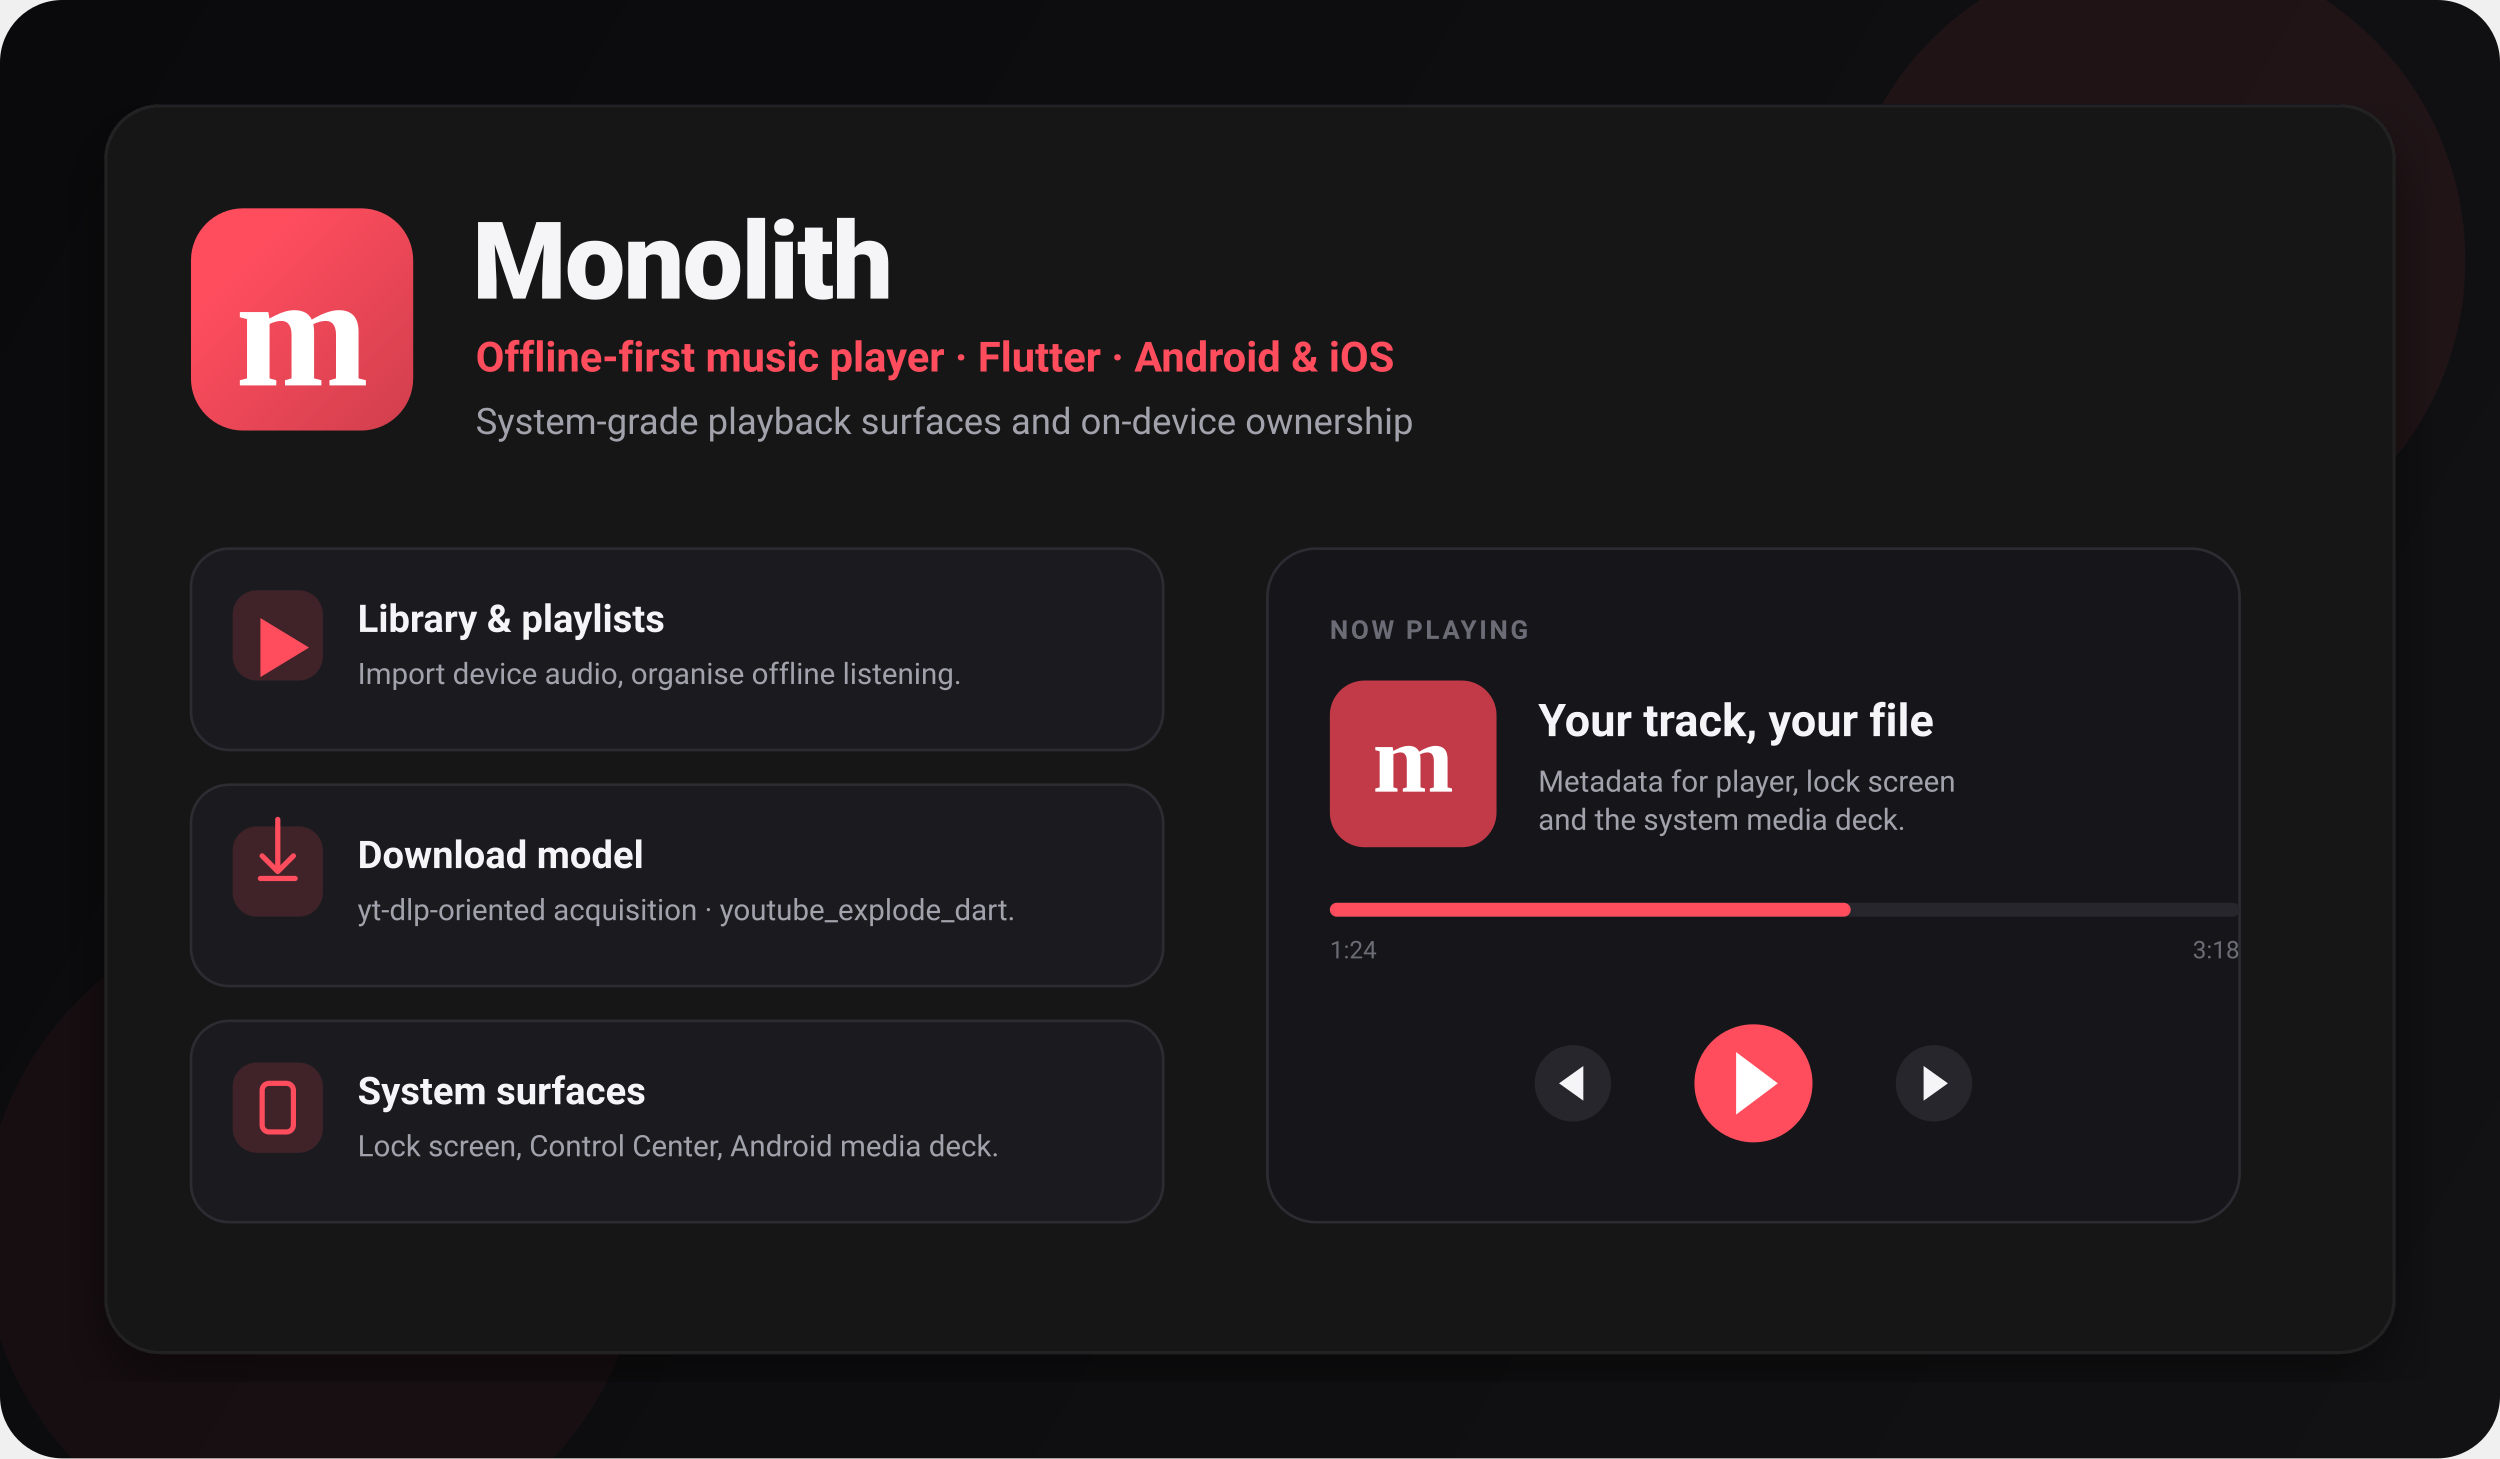
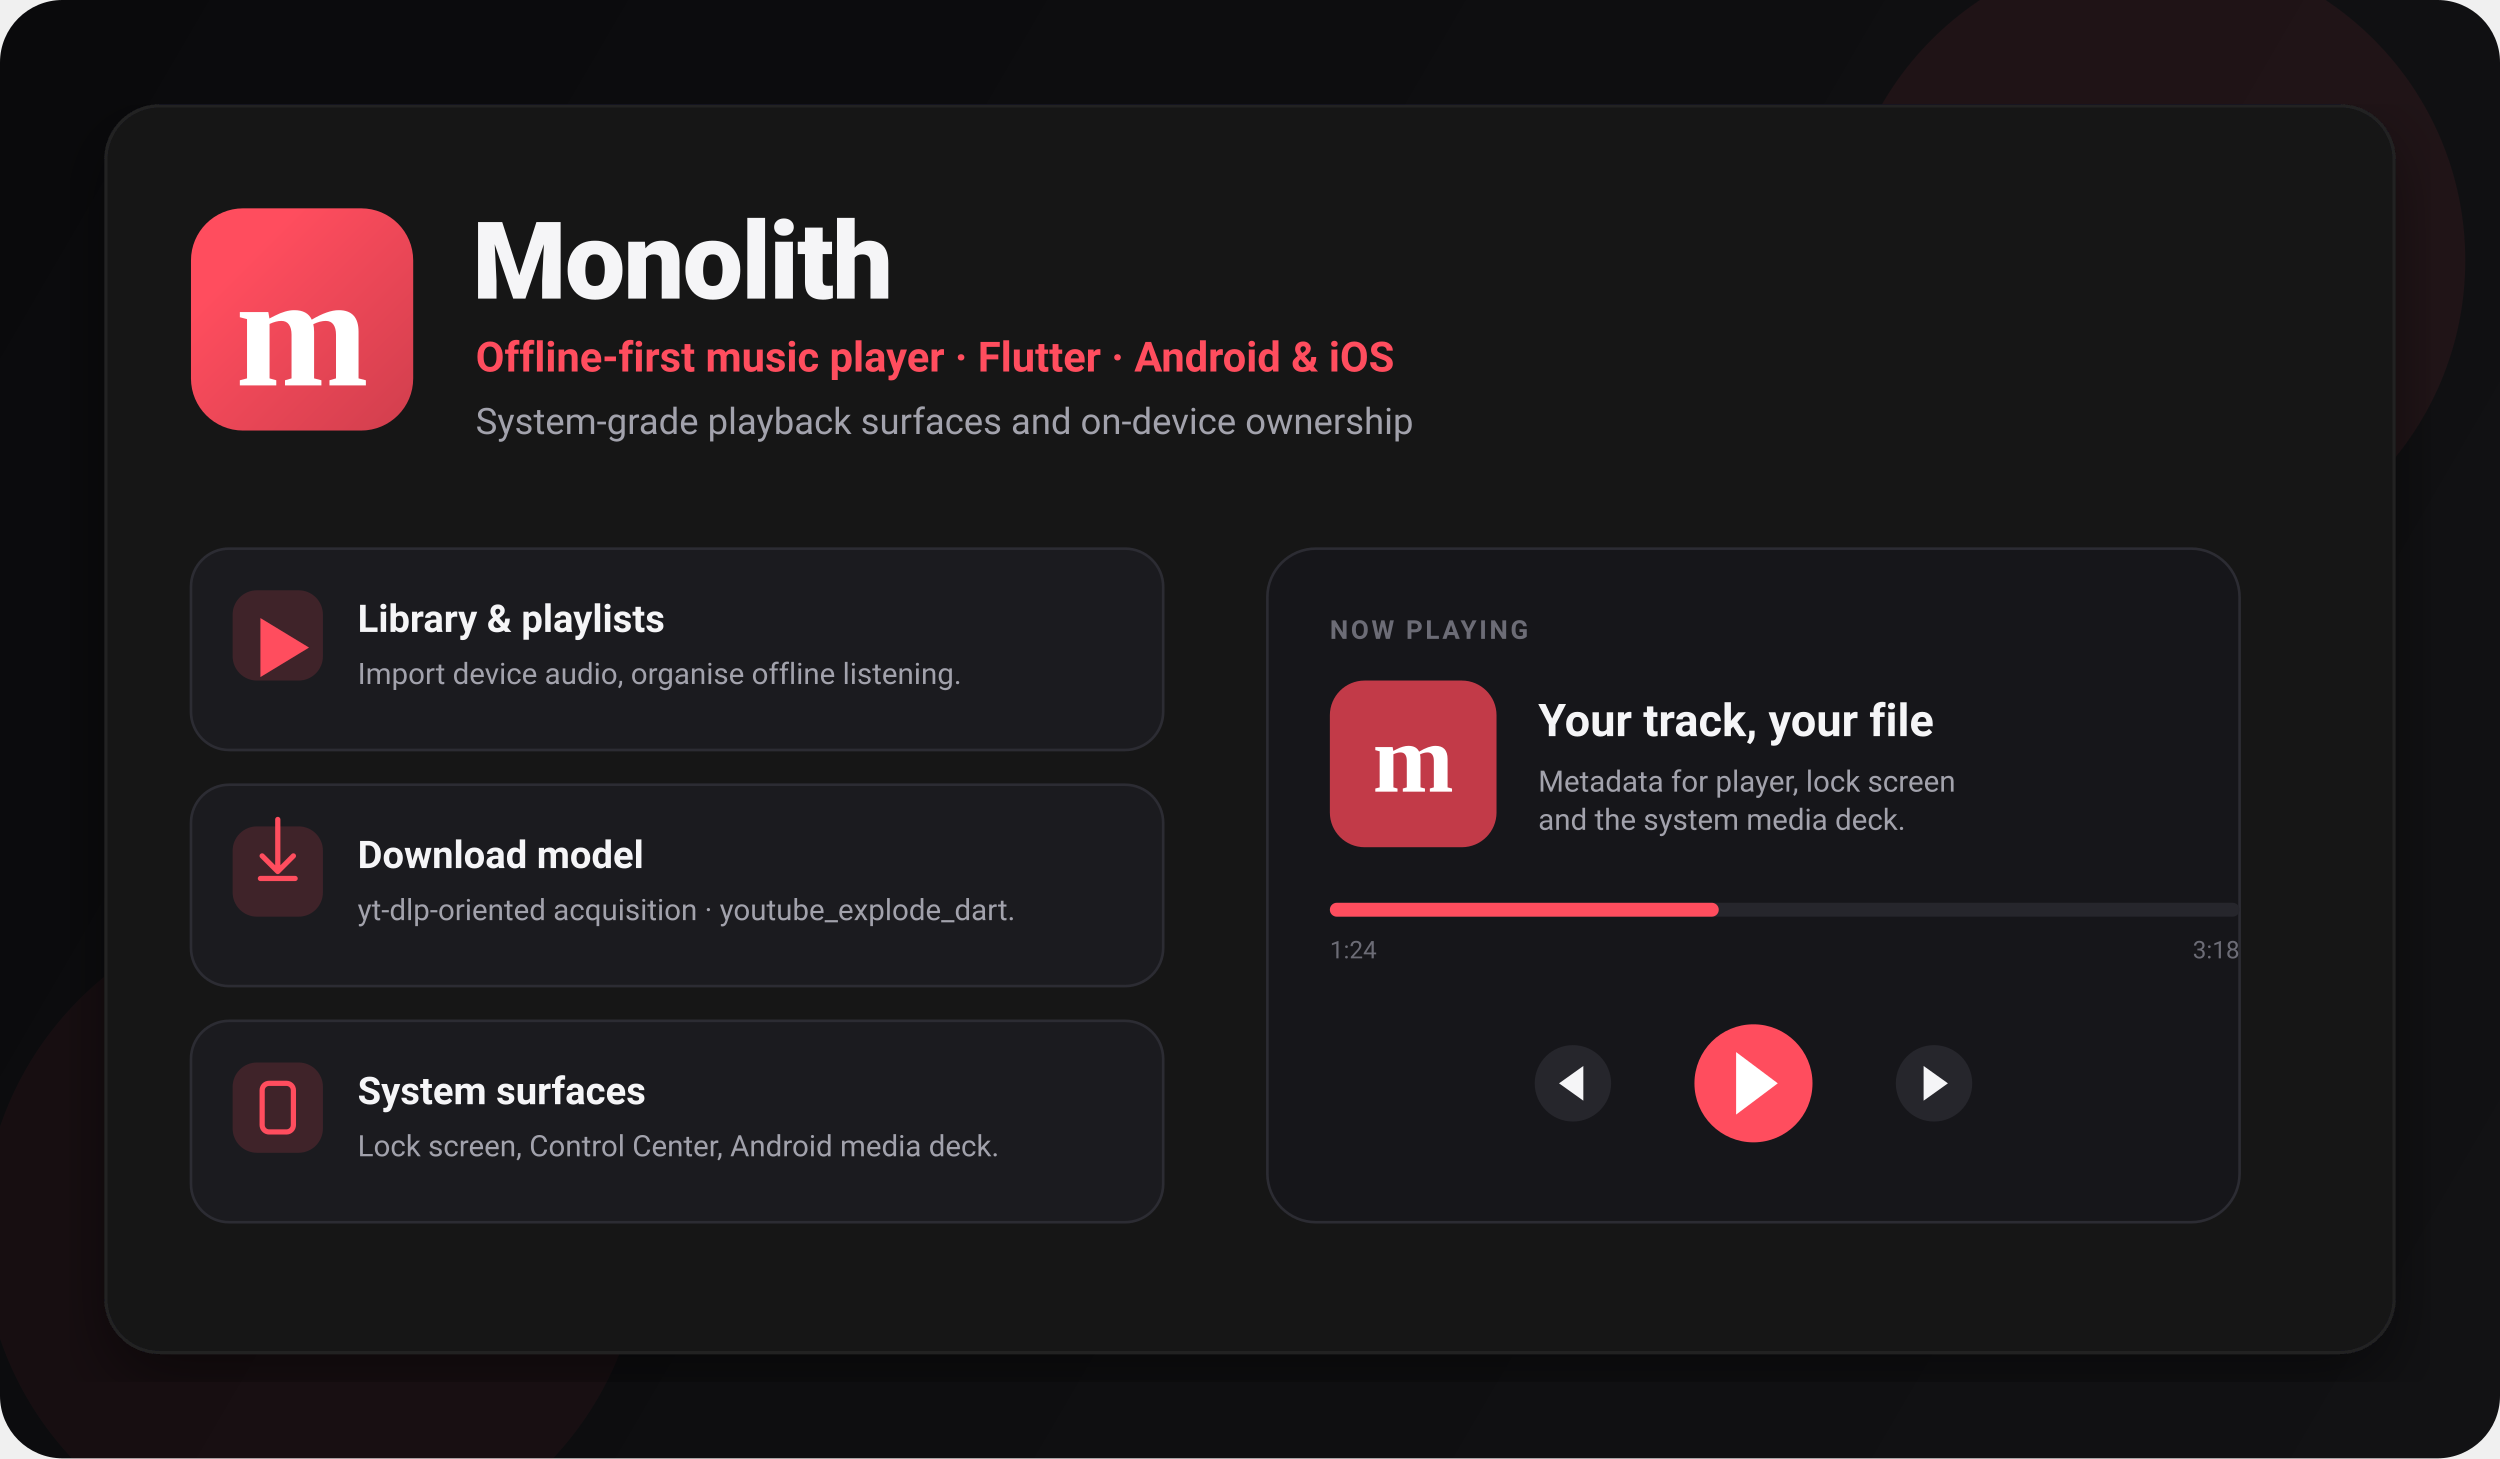
<svg xmlns="http://www.w3.org/2000/svg" width="1440" height="840" viewBox="0 0 1440 840" fill="none" role="img" aria-labelledby="title desc" font-family="-apple-system, BlinkMacSystemFont, 'Segoe UI', Roboto, Helvetica, Arial, sans-serif">
  <defs>
    <linearGradient id="bg" x1="0" y1="0" x2="1440" y2="840" gradientUnits="userSpaceOnUse">
      <stop stop-color="#0A0A0C" />
      <stop offset="1" stop-color="#121214" />
    </linearGradient>
    <linearGradient id="accent" x1="170" y1="120" x2="298" y2="248" gradientUnits="userSpaceOnUse">
      <stop stop-color="#FF4D5E" />
      <stop offset="1" stop-color="#C23A48" />
    </linearGradient>
    <filter id="soft" x="40" y="44" width="1360" height="752" filterUnits="userSpaceOnUse" color-interpolation-filters="sRGB">
      <feDropShadow dx="0" dy="16" stdDeviation="20" flood-color="#000000" flood-opacity="0.45" />
    </filter>
  </defs>
  <rect width="1440" height="840" rx="36" fill="url(#bg)" />
  <circle cx="1240" cy="150" r="180" fill="#FF4D5E" fill-opacity="0.07" />
  <circle cx="180" cy="710" r="190" fill="#FF4D5E" fill-opacity="0.05" />
  <g filter="url(#soft)">
    <rect x="60" y="60" width="1320" height="720" rx="32" fill="#121214" />
    <rect x="61" y="61" width="1318" height="718" rx="31" stroke="#FFFFFF" stroke-opacity="0.06" stroke-width="2" />
  </g>
  <rect x="110" y="120" width="128" height="128" rx="30" fill="url(#accent)" />
  <text x="174" y="222" text-anchor="middle" fill="#FFFFFF" font-family="Georgia, 'Times New Roman', serif" font-size="92" font-weight="700">m</text>
  <text x="272" y="172" fill="#F5F5F7" font-size="62" font-weight="800" letter-spacing="-1">Monolith</text>
  <text x="274" y="214" fill="#FF4D5E" font-size="24" font-weight="600">Offline-first music player · Flutter · Android &amp; iOS</text>
  <text x="274" y="250" fill="#A2A2AC" font-size="21">System-grade playback surfaces and on-device ownership</text>
  <g>
    <rect x="110" y="316" width="560" height="116" rx="22" fill="#1B1B1F" stroke="#2C2C33" stroke-width="1.5" />
    <rect x="134" y="340" width="52" height="52" rx="14" fill="#FF4D5E" fill-opacity="0.16" />
    <path d="M150 356v34l28 -17z" fill="#FF4D5E" />
    <text x="206" y="364" fill="#F5F5F7" font-size="22" font-weight="700">Library &amp; playlists</text>
    <text x="206" y="394" fill="#A2A2AC" font-size="17">Import device audio, organise offline listening.</text>
    <rect x="110" y="452" width="560" height="116" rx="22" fill="#1B1B1F" stroke="#2C2C33" stroke-width="1.5" />
    <rect x="134" y="476" width="52" height="52" rx="14" fill="#FF4D5E" fill-opacity="0.16" />
    <path d="M160 472v30m0 0l-9 -9m9 9l9 -9M150 506h20" stroke="#FF4D5E" stroke-width="3" stroke-linecap="round" stroke-linejoin="round" fill="none" />
    <text x="206" y="500" fill="#F5F5F7" font-size="22" font-weight="700">Download model</text>
    <text x="206" y="530" fill="#A2A2AC" font-size="17">yt-dlp-oriented acquisition · youtube_explode_dart.</text>
    <rect x="110" y="588" width="560" height="116" rx="22" fill="#1B1B1F" stroke="#2C2C33" stroke-width="1.5" />
    <rect x="134" y="612" width="52" height="52" rx="14" fill="#FF4D5E" fill-opacity="0.16" />
    <rect x="151" y="624" width="18" height="28" rx="4" stroke="#FF4D5E" stroke-width="3" fill="none" />
    <text x="206" y="636" fill="#F5F5F7" font-size="22" font-weight="700">System surfaces</text>
    <text x="206" y="666" fill="#A2A2AC" font-size="17">Lock screen, Control Center, Android media deck.</text>
  </g>
  <rect x="730" y="316" width="560" height="388" rx="28" fill="#16161A" stroke="#2C2C33" stroke-width="1.5" />
  <text x="766" y="368" fill="#6C6C76" font-size="15" font-weight="700" letter-spacing="1.5">NOW PLAYING</text>
  <rect x="766" y="392" width="96" height="96" rx="20" fill="url(#accent)" />
  <text x="814" y="456" text-anchor="middle" fill="#FFFFFF" font-family="Georgia, 'Times New Roman', serif" font-size="56" font-weight="700">m</text>
  <text x="886" y="424" fill="#F5F5F7" font-size="26" font-weight="700">Your track, your file</text>
  <text x="886" y="456" fill="#A2A2AC" font-size="17">Metadata for player, lock screen</text>
  <text x="886" y="478" fill="#A2A2AC" font-size="17">and the system media deck.</text>
  <rect x="766" y="520" width="524" height="8" rx="4" fill="#26262C" />
-   <rect x="766" y="520" width="300" height="8" rx="4" fill="#FF4D5E" />
+   <rect x="766" y="520" width="224" height="8" rx="4" fill="#FF4D5E" />
  <text x="766" y="552" fill="#6C6C76" font-size="14">1:24</text>
  <text x="1290" y="552" text-anchor="end" fill="#6C6C76" font-size="14">3:18</text>
  <circle cx="906" cy="624" r="22" fill="#26262C" />
  <path d="M912 614l-14 10l14 10z" fill="#F5F5F7" />
  <circle cx="1010" cy="624" r="34" fill="#FF4D5E" />
  <path d="M1000 606l24 18l-24 18z" fill="#FFFFFF" />
  <circle cx="1114" cy="624" r="22" fill="#26262C" />
  <path d="M1108 614l14 10l-14 10z" fill="#F5F5F7" />
</svg>
